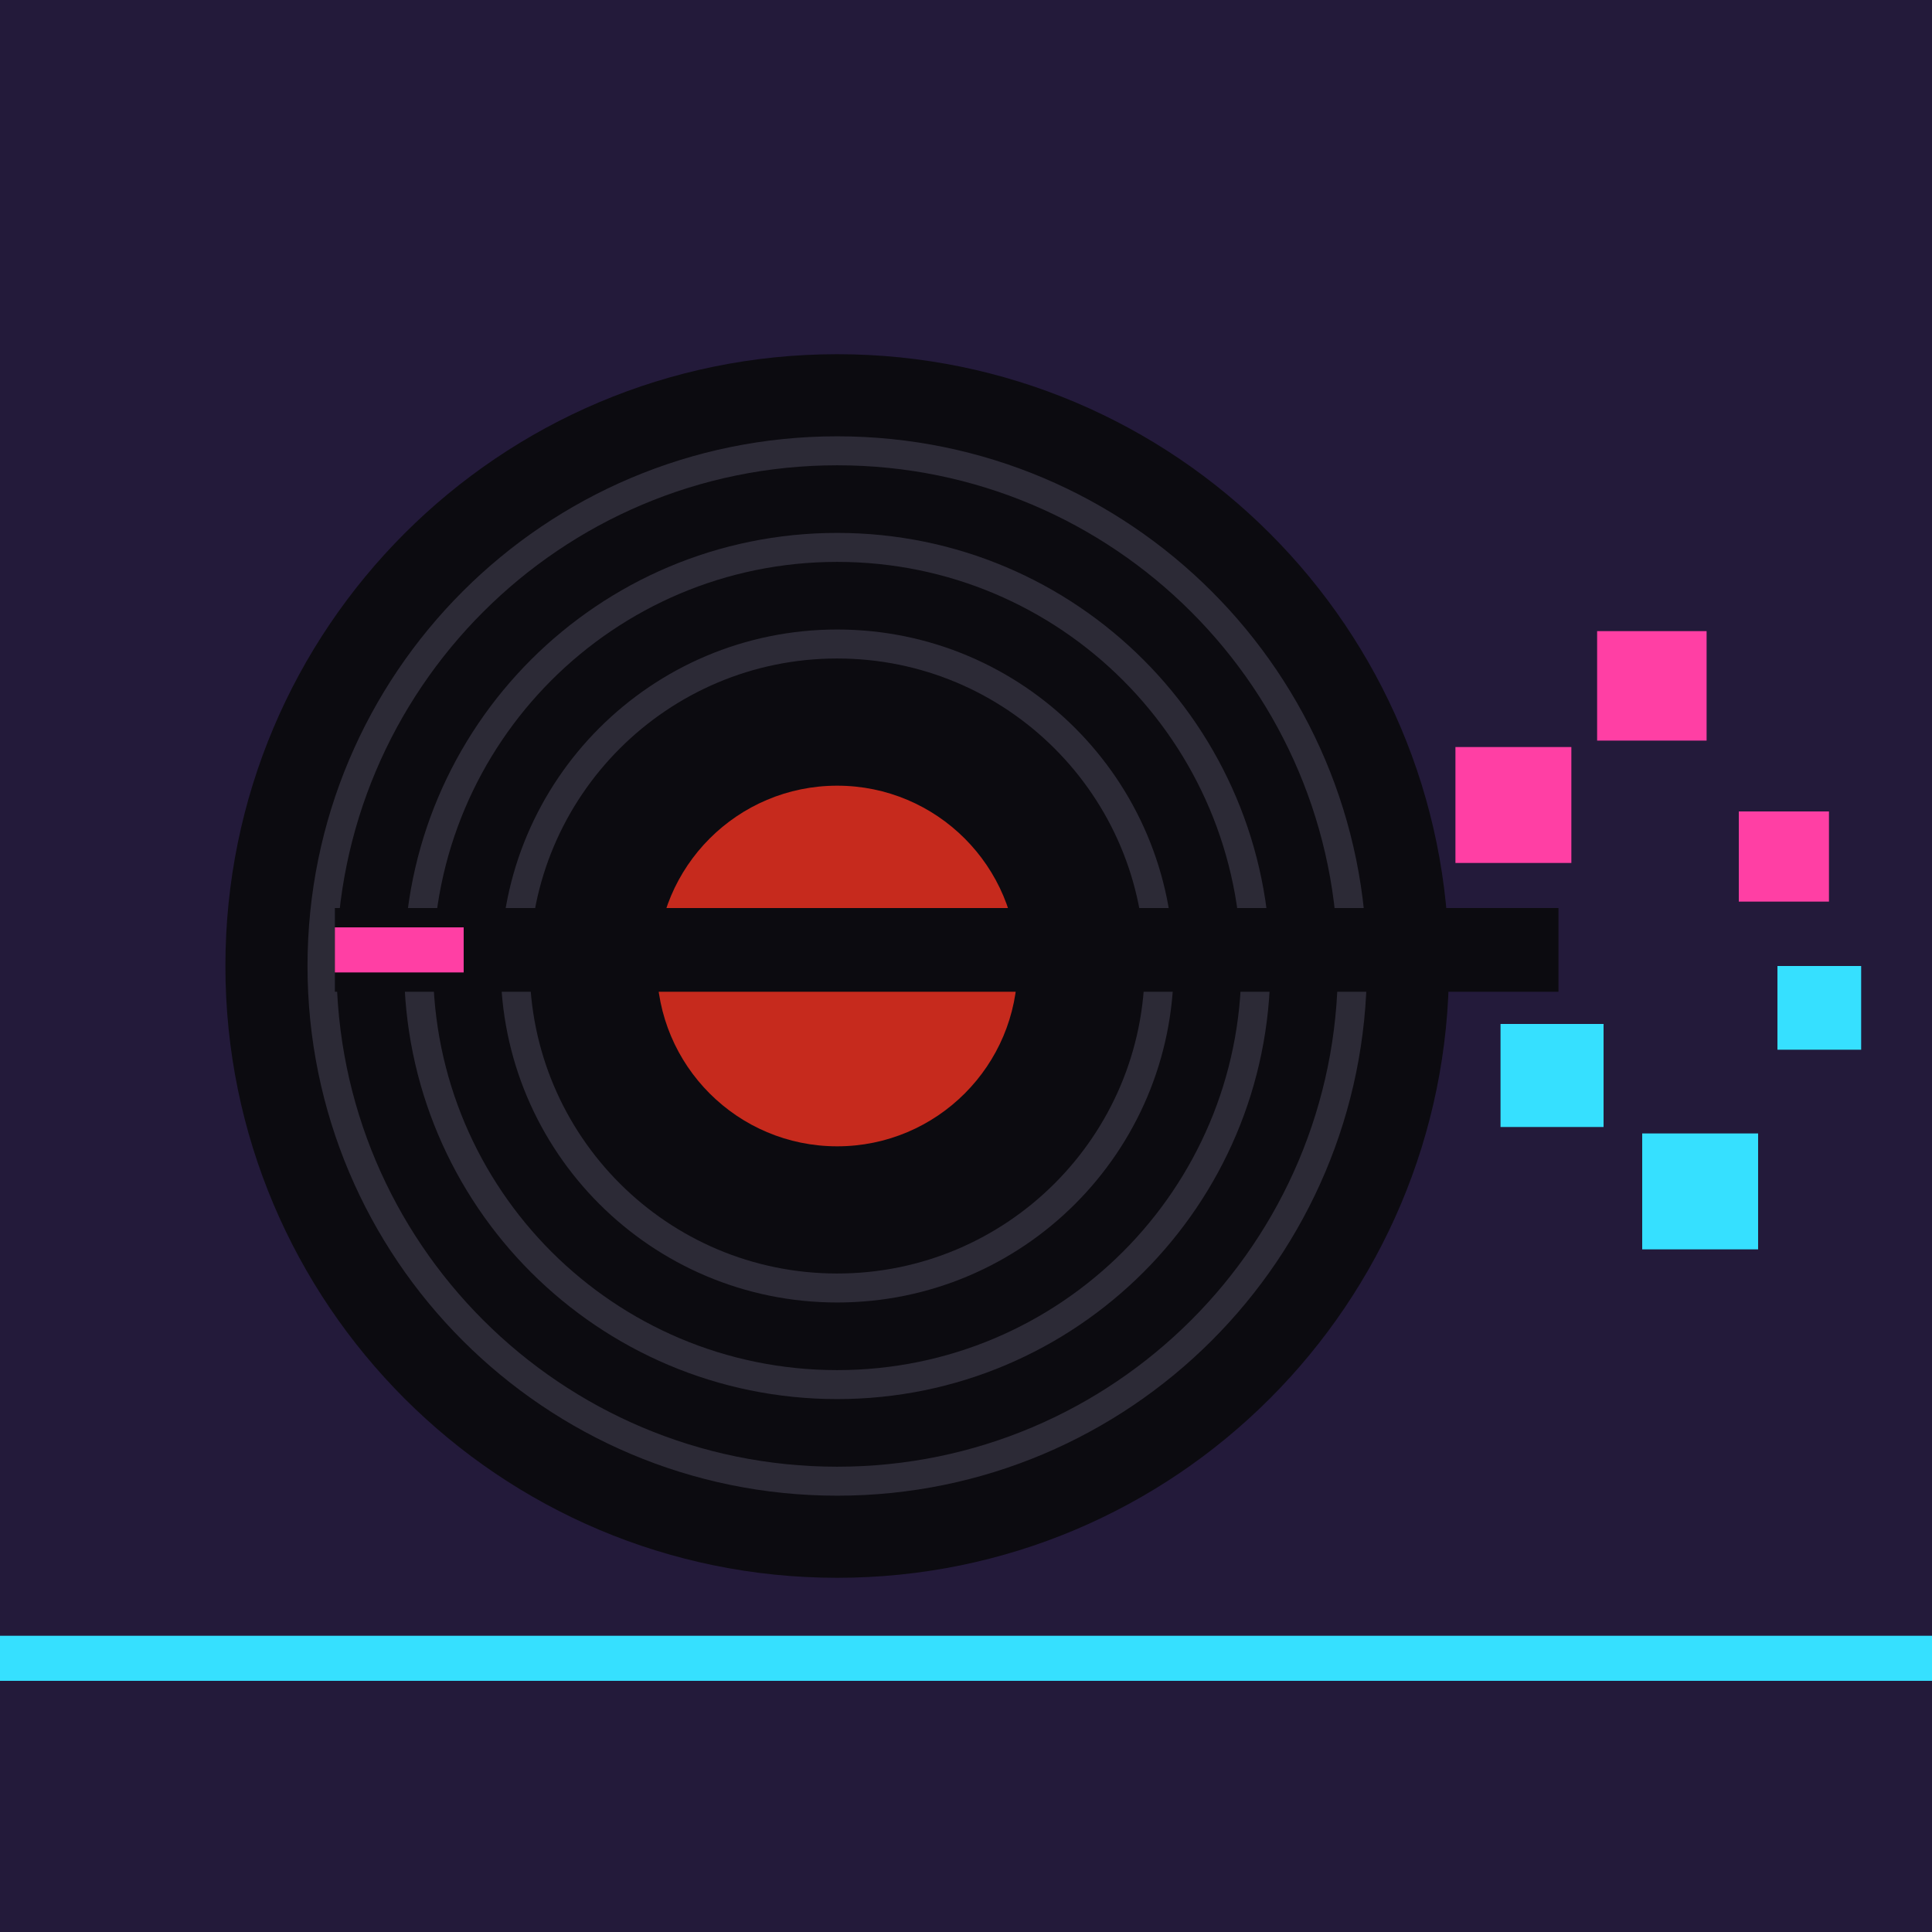
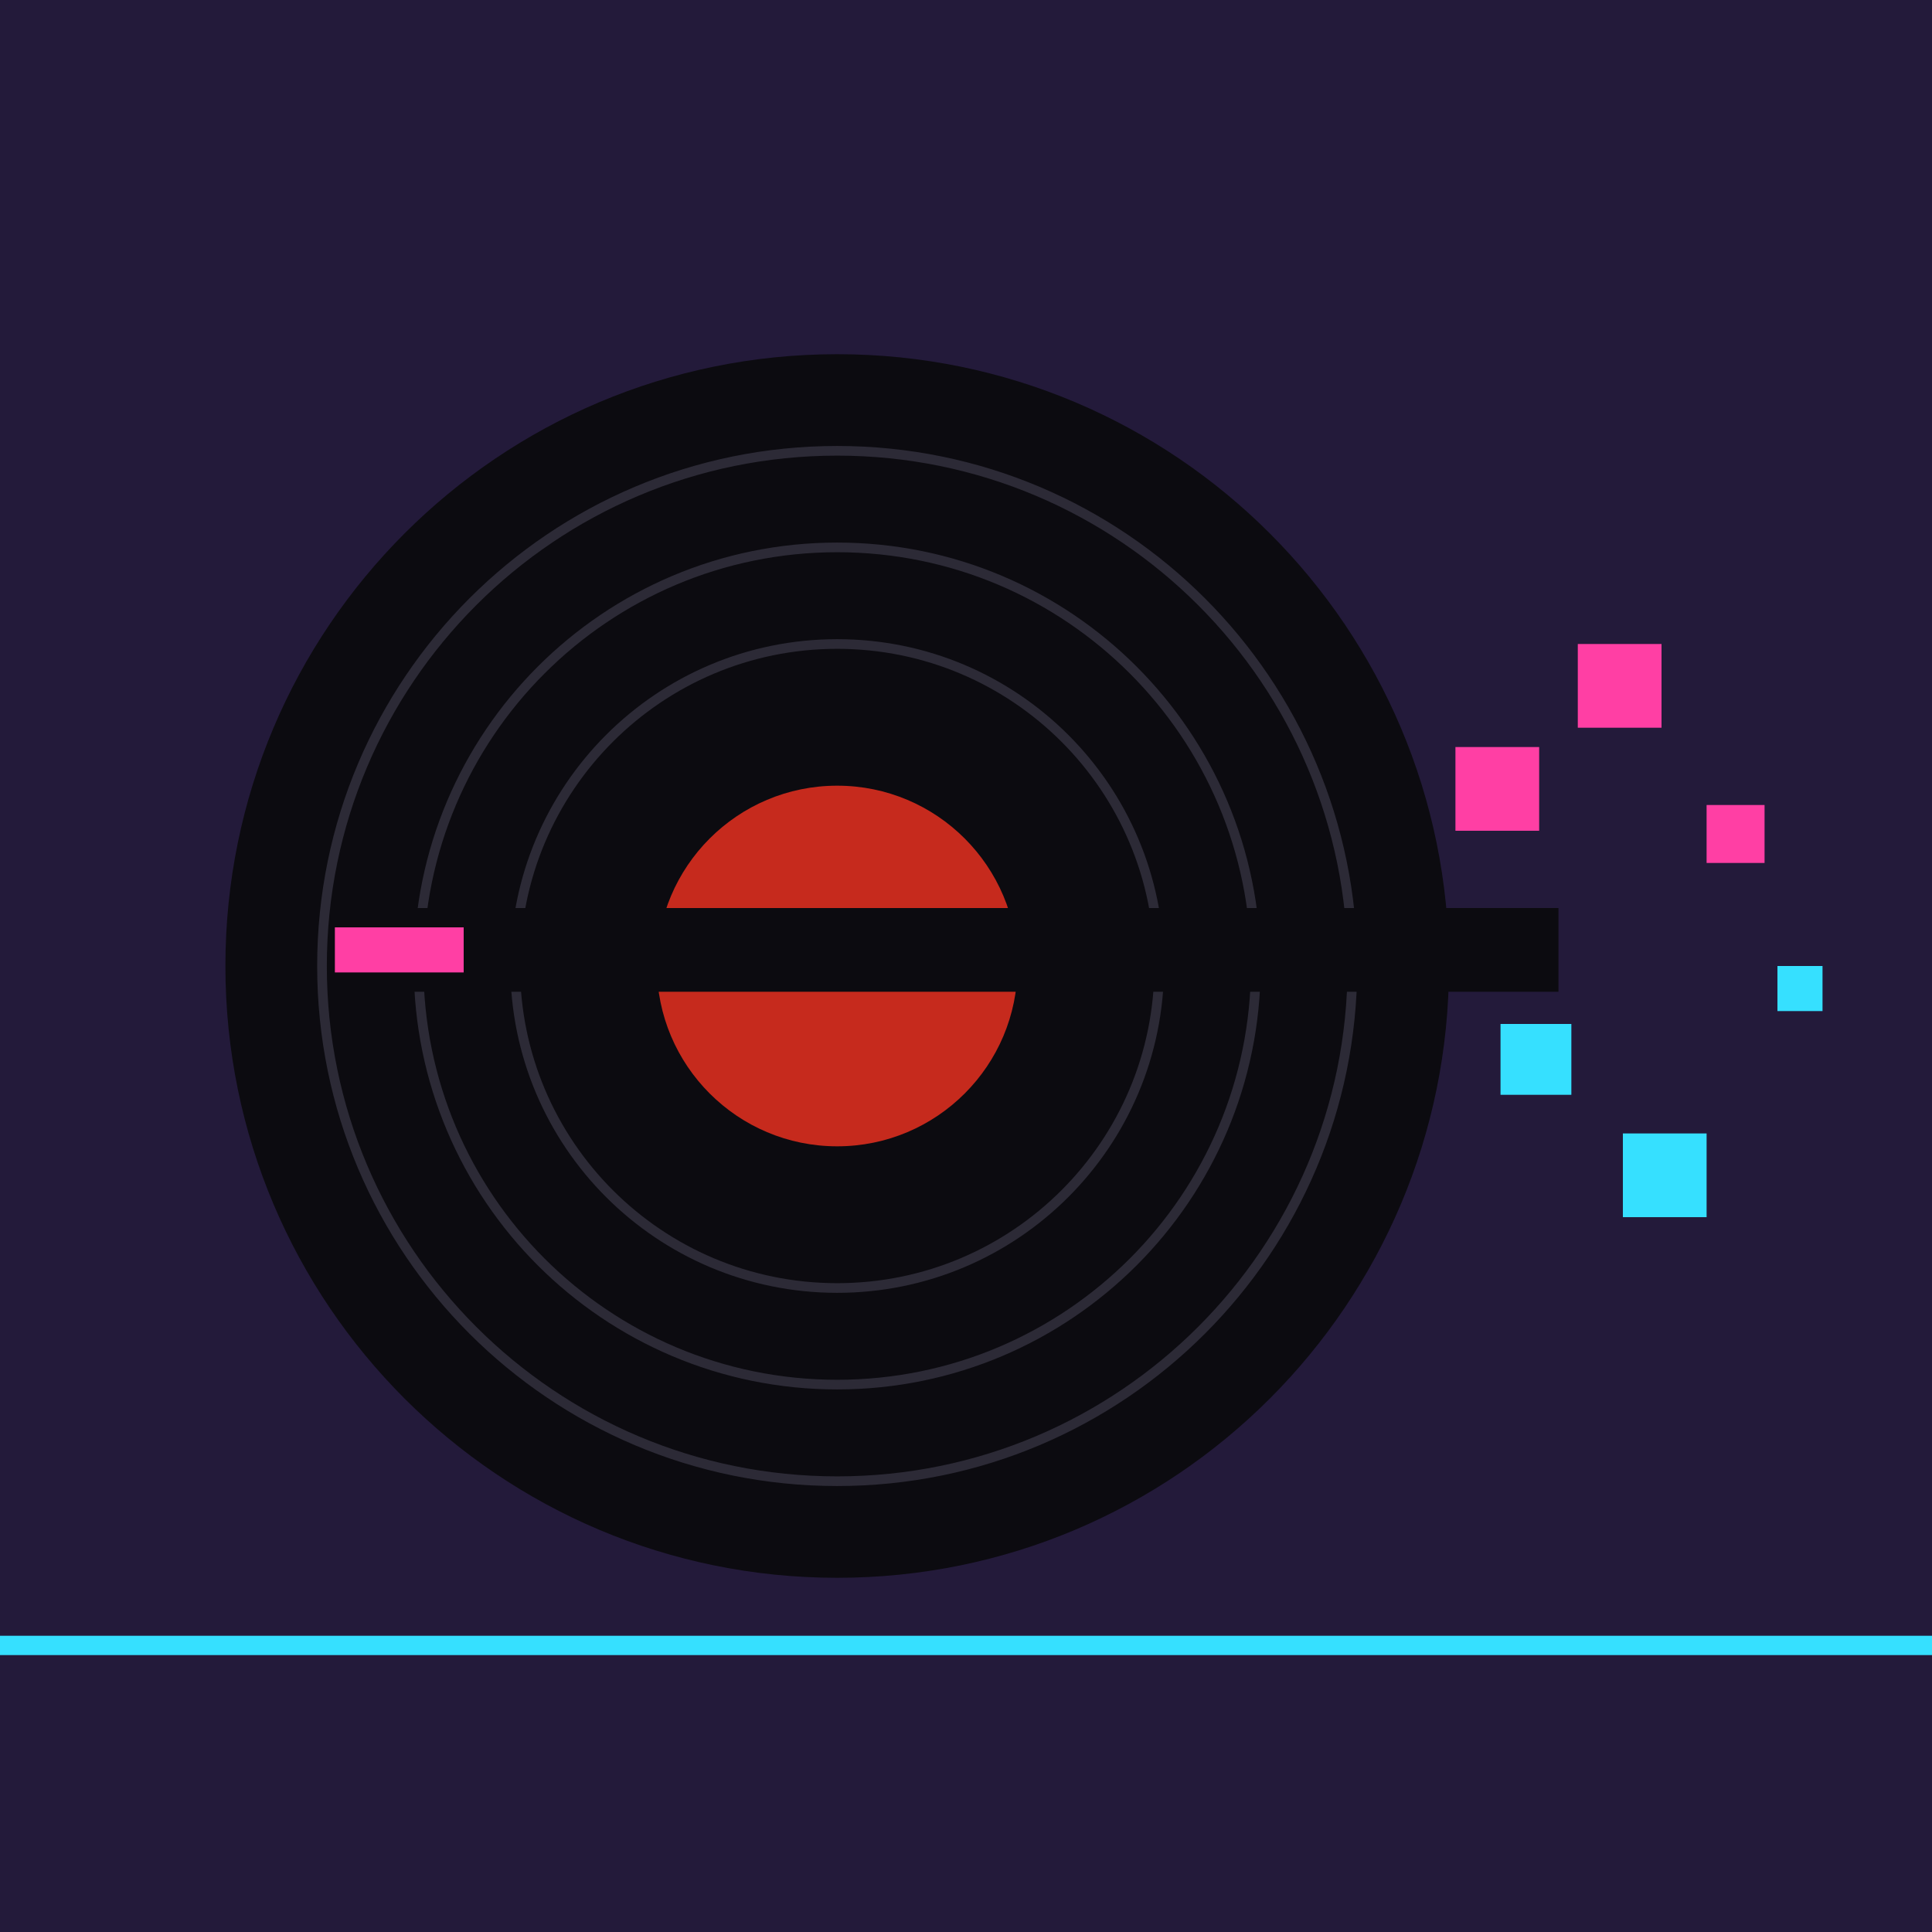
<svg xmlns="http://www.w3.org/2000/svg" viewBox="0 0 600 600">
  <rect width="600" height="600" fill="#231a3a" />
-   <rect x="0" y="508" width="600" height="14" fill="#36e0ff" />
+   <rect x="0" y="508" width="600" height="6" fill="#36e0ff" />
  <circle cx="260" cy="300" r="190" fill="#0c0b10" />
-   <g fill="none" stroke="#2c2a36" stroke-width="9">
+   <g fill="none" stroke="#2c2a36" stroke-width="3">
    <circle cx="260" cy="300" r="160" />
    <circle cx="260" cy="300" r="130" />
    <circle cx="260" cy="300" r="100" />
  </g>
  <circle cx="260" cy="300" r="56" fill="#c62a1d" />
  <circle cx="260" cy="300" r="7" fill="#ece4d2" />
  <rect x="70" y="282" width="380" height="26" fill="#0c0b10" transform="translate(34 0)" />
  <rect x="104" y="288" width="40" height="14" fill="#ff3fa4" />
  <g fill="#ff3fa4">
-     <rect x="452" y="232" width="36" height="36" />
-     <rect x="496" y="196" width="34" height="34" />
-     <rect x="540" y="252" width="28" height="28" />
+     <rect x="452" y="232" width="26" height="26" />
+     <rect x="490" y="200" width="26" height="26" />
+     <rect x="530" y="250" width="18" height="18" />
  </g>
  <g fill="#36e0ff">
-     <rect x="466" y="318" width="32" height="32" />
-     <rect x="510" y="352" width="36" height="36" />
-     <rect x="552" y="300" width="26" height="26" />
+     <rect x="466" y="318" width="22" height="22" />
+     <rect x="504" y="352" width="26" height="26" />
+     <rect x="552" y="300" width="14" height="14" />
  </g>
</svg>
